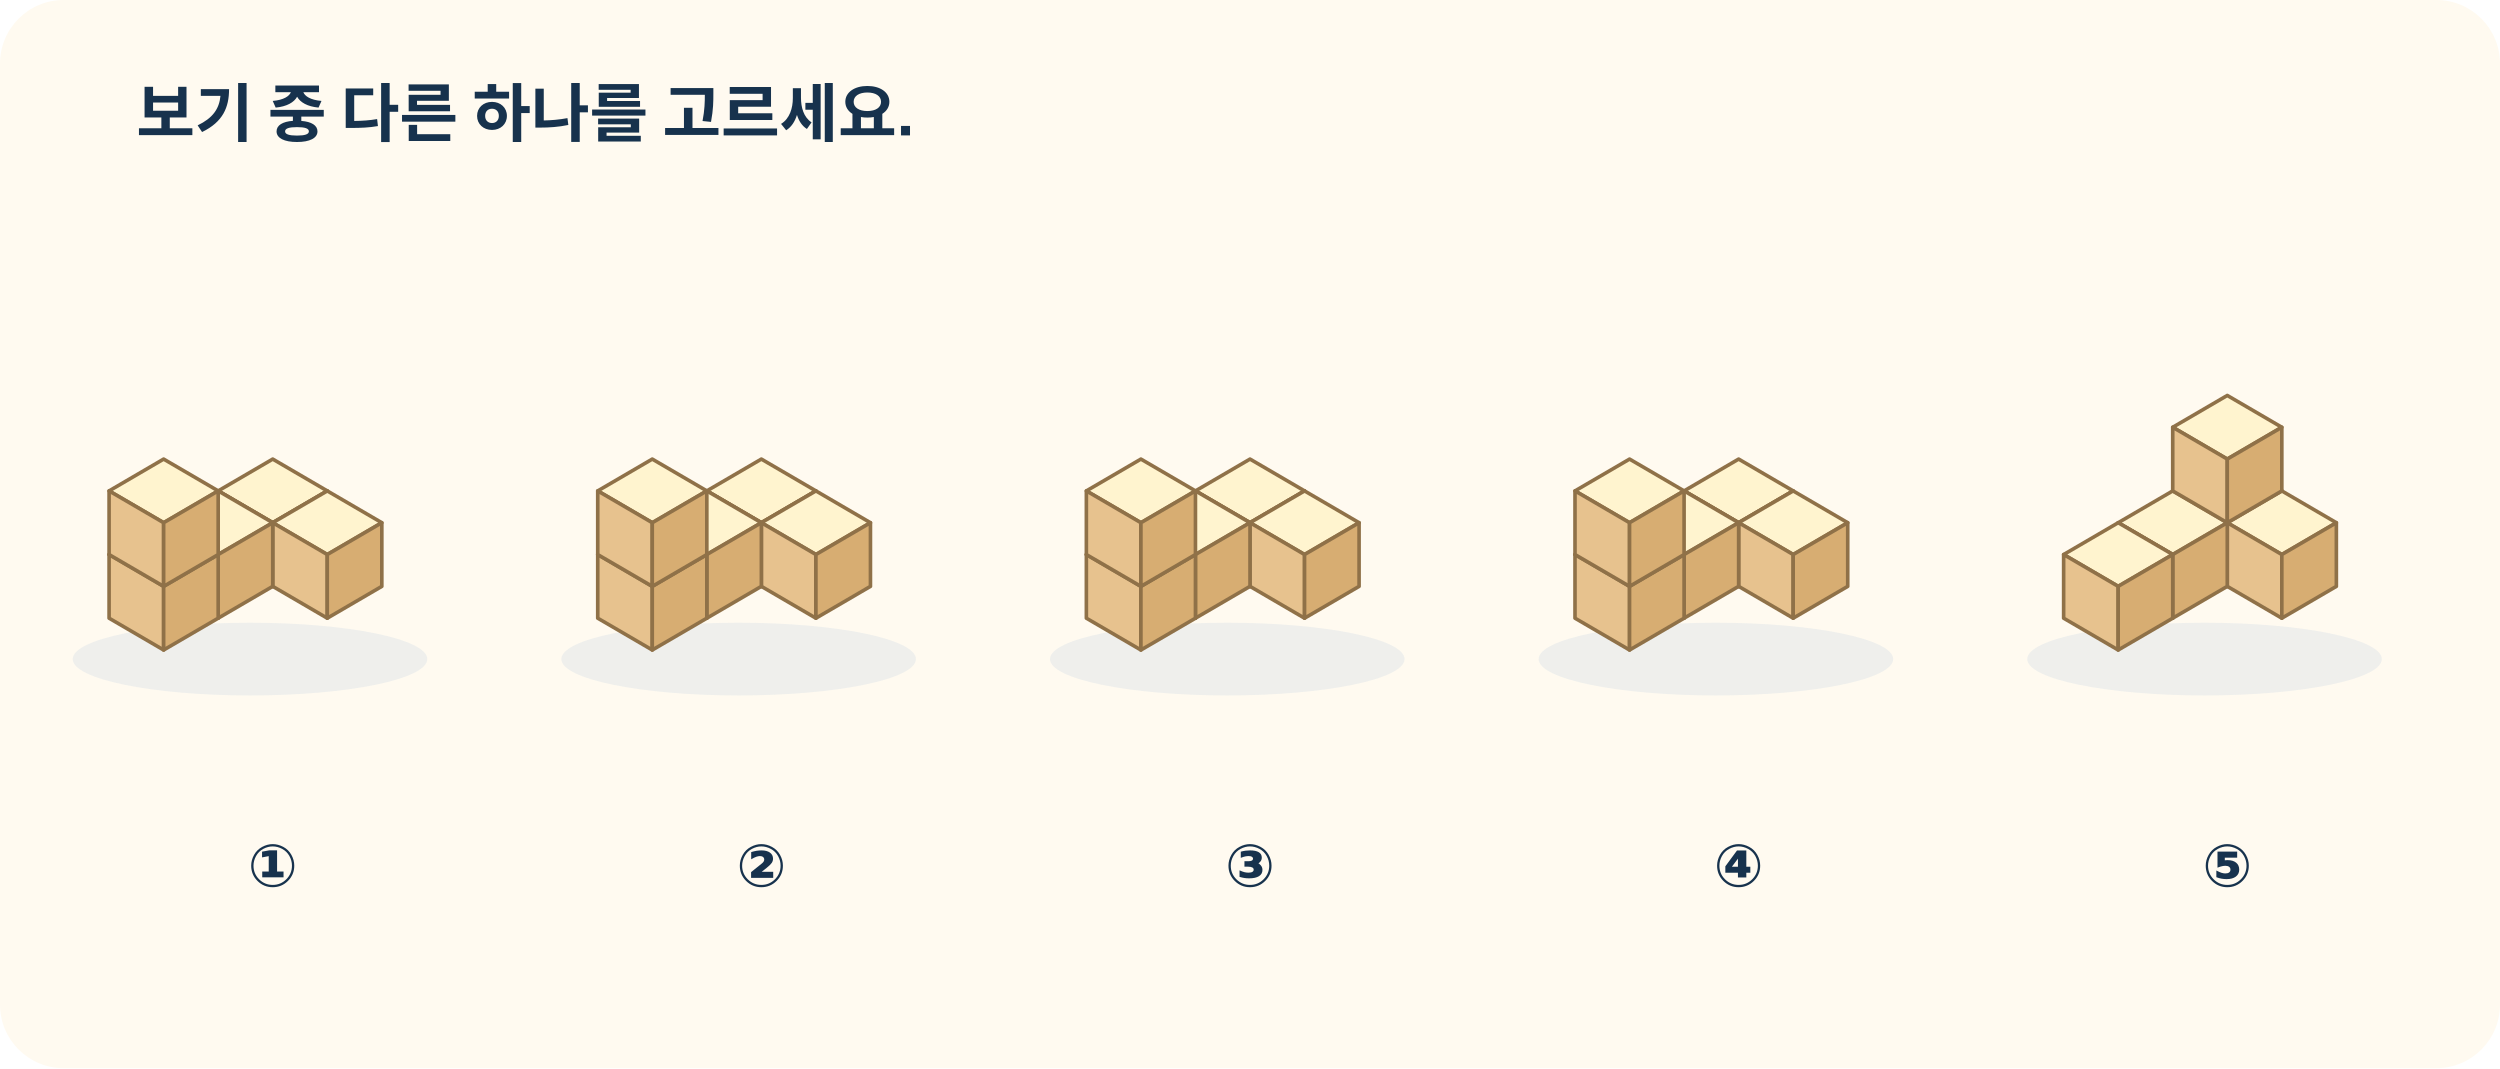
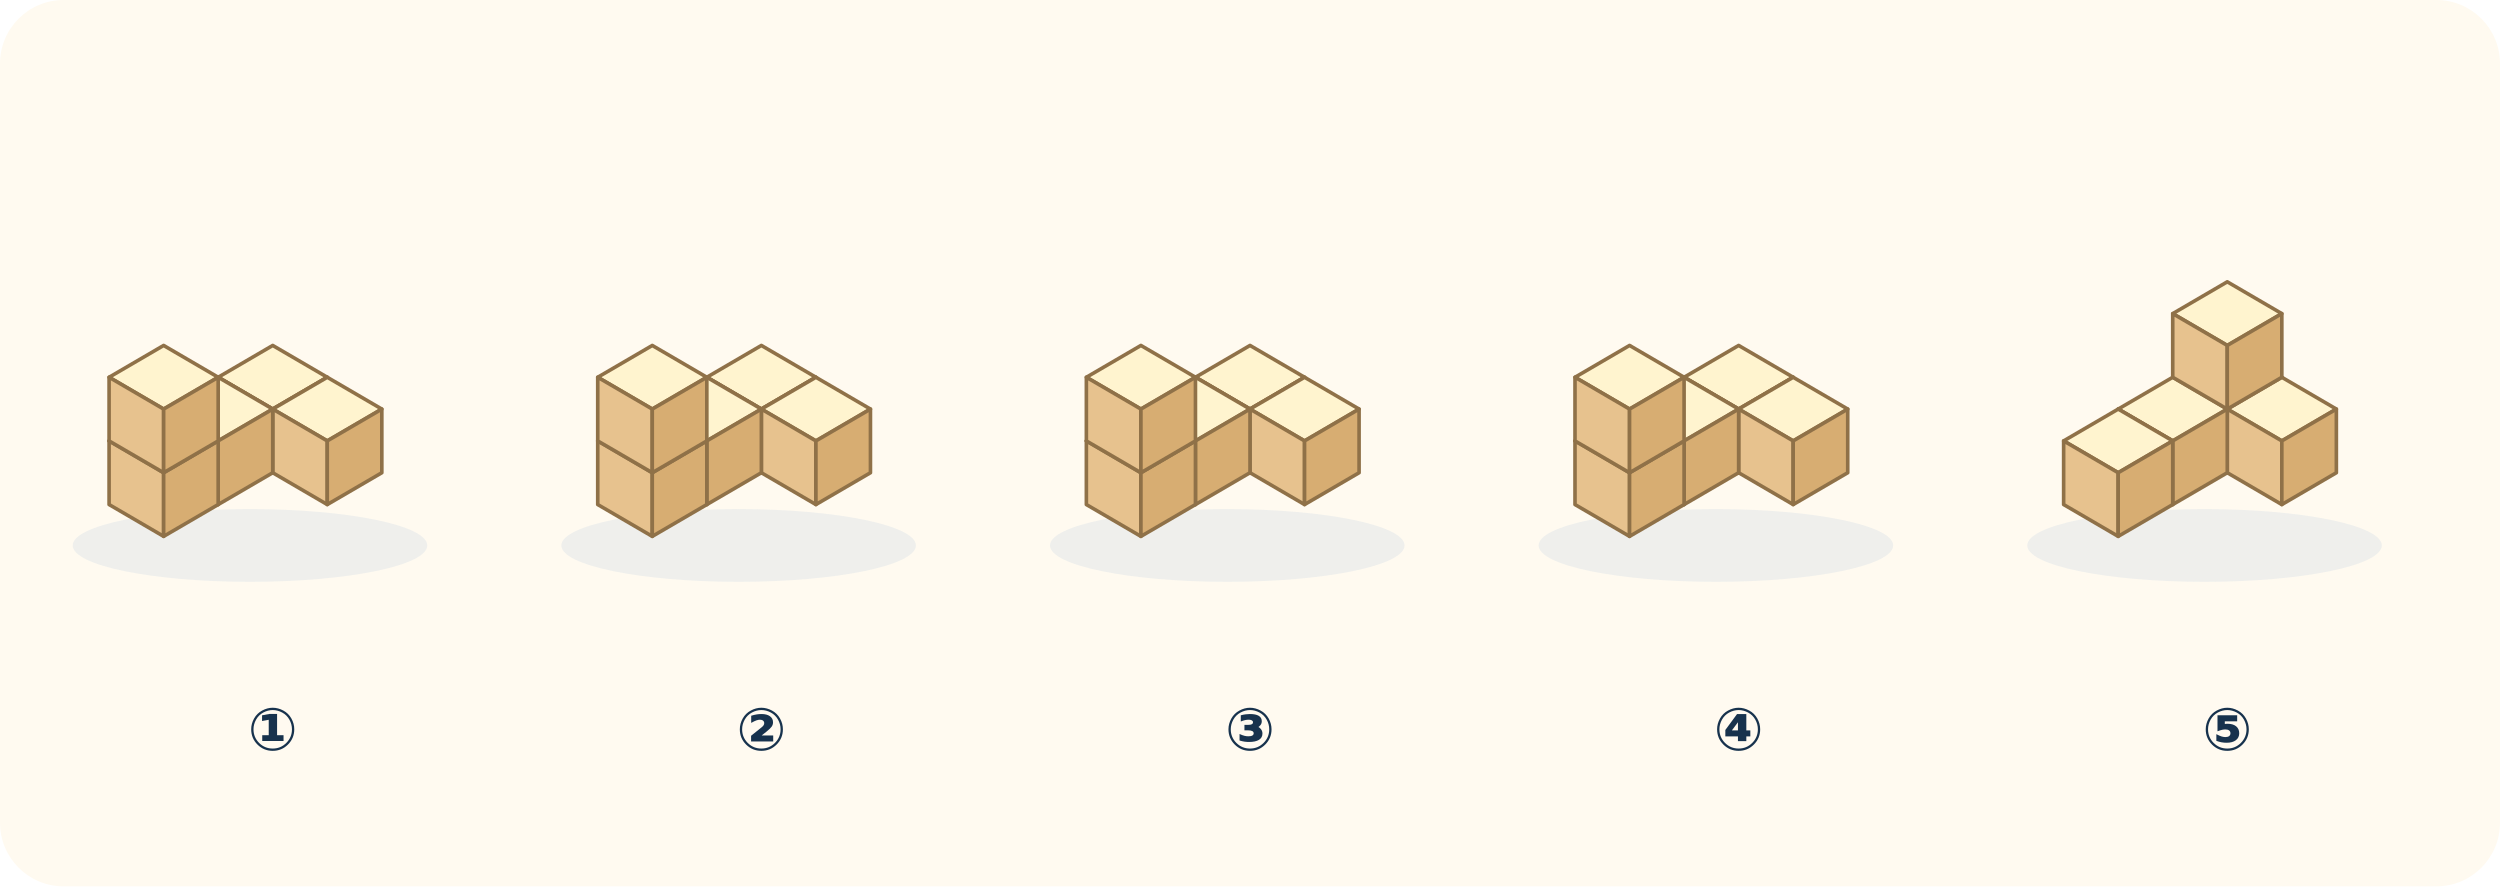
- <svg xmlns="http://www.w3.org/2000/svg" width="1100" height="470" viewBox="0 0 1100 470">
+ <svg xmlns="http://www.w3.org/2000/svg" width="1100" height="390" viewBox="0 0 1100 390">
  <defs>
    <style>
-       .bg{fill:#fffaf0}.title{font:700 28px Arial,sans-serif;fill:#17324d}.label{font:700 26px Arial,sans-serif;fill:#17324d;text-anchor:middle}
+       .bg{fill:#fffaf0}.label{font:700 26px Arial,sans-serif;fill:#17324d;text-anchor:middle}
      .top{fill:#fff4cf}.left{fill:#e7c28e}.right{fill:#d7ad72}.line{stroke:#8f7148;stroke-width:1.6;stroke-linejoin:round}
      .shadow{fill:#d8e0e7;opacity:.42}
    </style>
    <g id="cube">
      <polygon class="top line" points="0,-28 24,-14 0,0 -24,-14" />
      <polygon class="left line" points="-24,-14 0,0 0,28 -24,14" />
      <polygon class="right line" points="24,-14 0,0 0,28 24,14" />
    </g>
    <g id="base-l">
      <ellipse class="shadow" cx="-10" cy="60" rx="78" ry="16" />
      <use href="#cube" x="0" y="0" />
      <use href="#cube" x="24" y="14" />
      <use href="#cube" x="-24" y="14" />
      <use href="#cube" x="-48" y="28" />
    </g>
    <g id="stack-end">
      <use href="#base-l" />
      <use href="#cube" x="-48" y="0" />
    </g>
    <g id="stack-middle">
      <use href="#base-l" />
      <use href="#cube" x="0" y="-28" />
    </g>
  </defs>
-   <rect class="bg" width="1100" height="470" rx="28" />
-   <text class="title" x="60" y="60">보기 중 다른 하나를 고르세요.</text>
-   <g transform="translate(120 230)">
+   <rect class="bg" width="1100" height="390" rx="28" />
+   <g transform="translate(120 180)">
    <use href="#stack-end" />
  </g>
-   <g transform="translate(335 230)">
+   <g transform="translate(335 180)">
    <use href="#stack-end" />
  </g>
-   <g transform="translate(550 230)">
+   <g transform="translate(550 180)">
    <use href="#stack-end" />
  </g>
-   <g transform="translate(765 230)">
+   <g transform="translate(765 180)">
    <use href="#stack-end" />
  </g>
-   <g transform="translate(980 230)">
+   <g transform="translate(980 180)">
    <use href="#stack-middle" />
  </g>
-   <text class="label" x="120" y="390">①</text>
-   <text class="label" x="335" y="390">②</text>
-   <text class="label" x="550" y="390">③</text>
-   <text class="label" x="765" y="390">④</text>
-   <text class="label" x="980" y="390">⑤</text>
+   <text class="label" x="120" y="330">①</text>
+   <text class="label" x="335" y="330">②</text>
+   <text class="label" x="550" y="330">③</text>
+   <text class="label" x="765" y="330">④</text>
+   <text class="label" x="980" y="330">⑤</text>
</svg>
